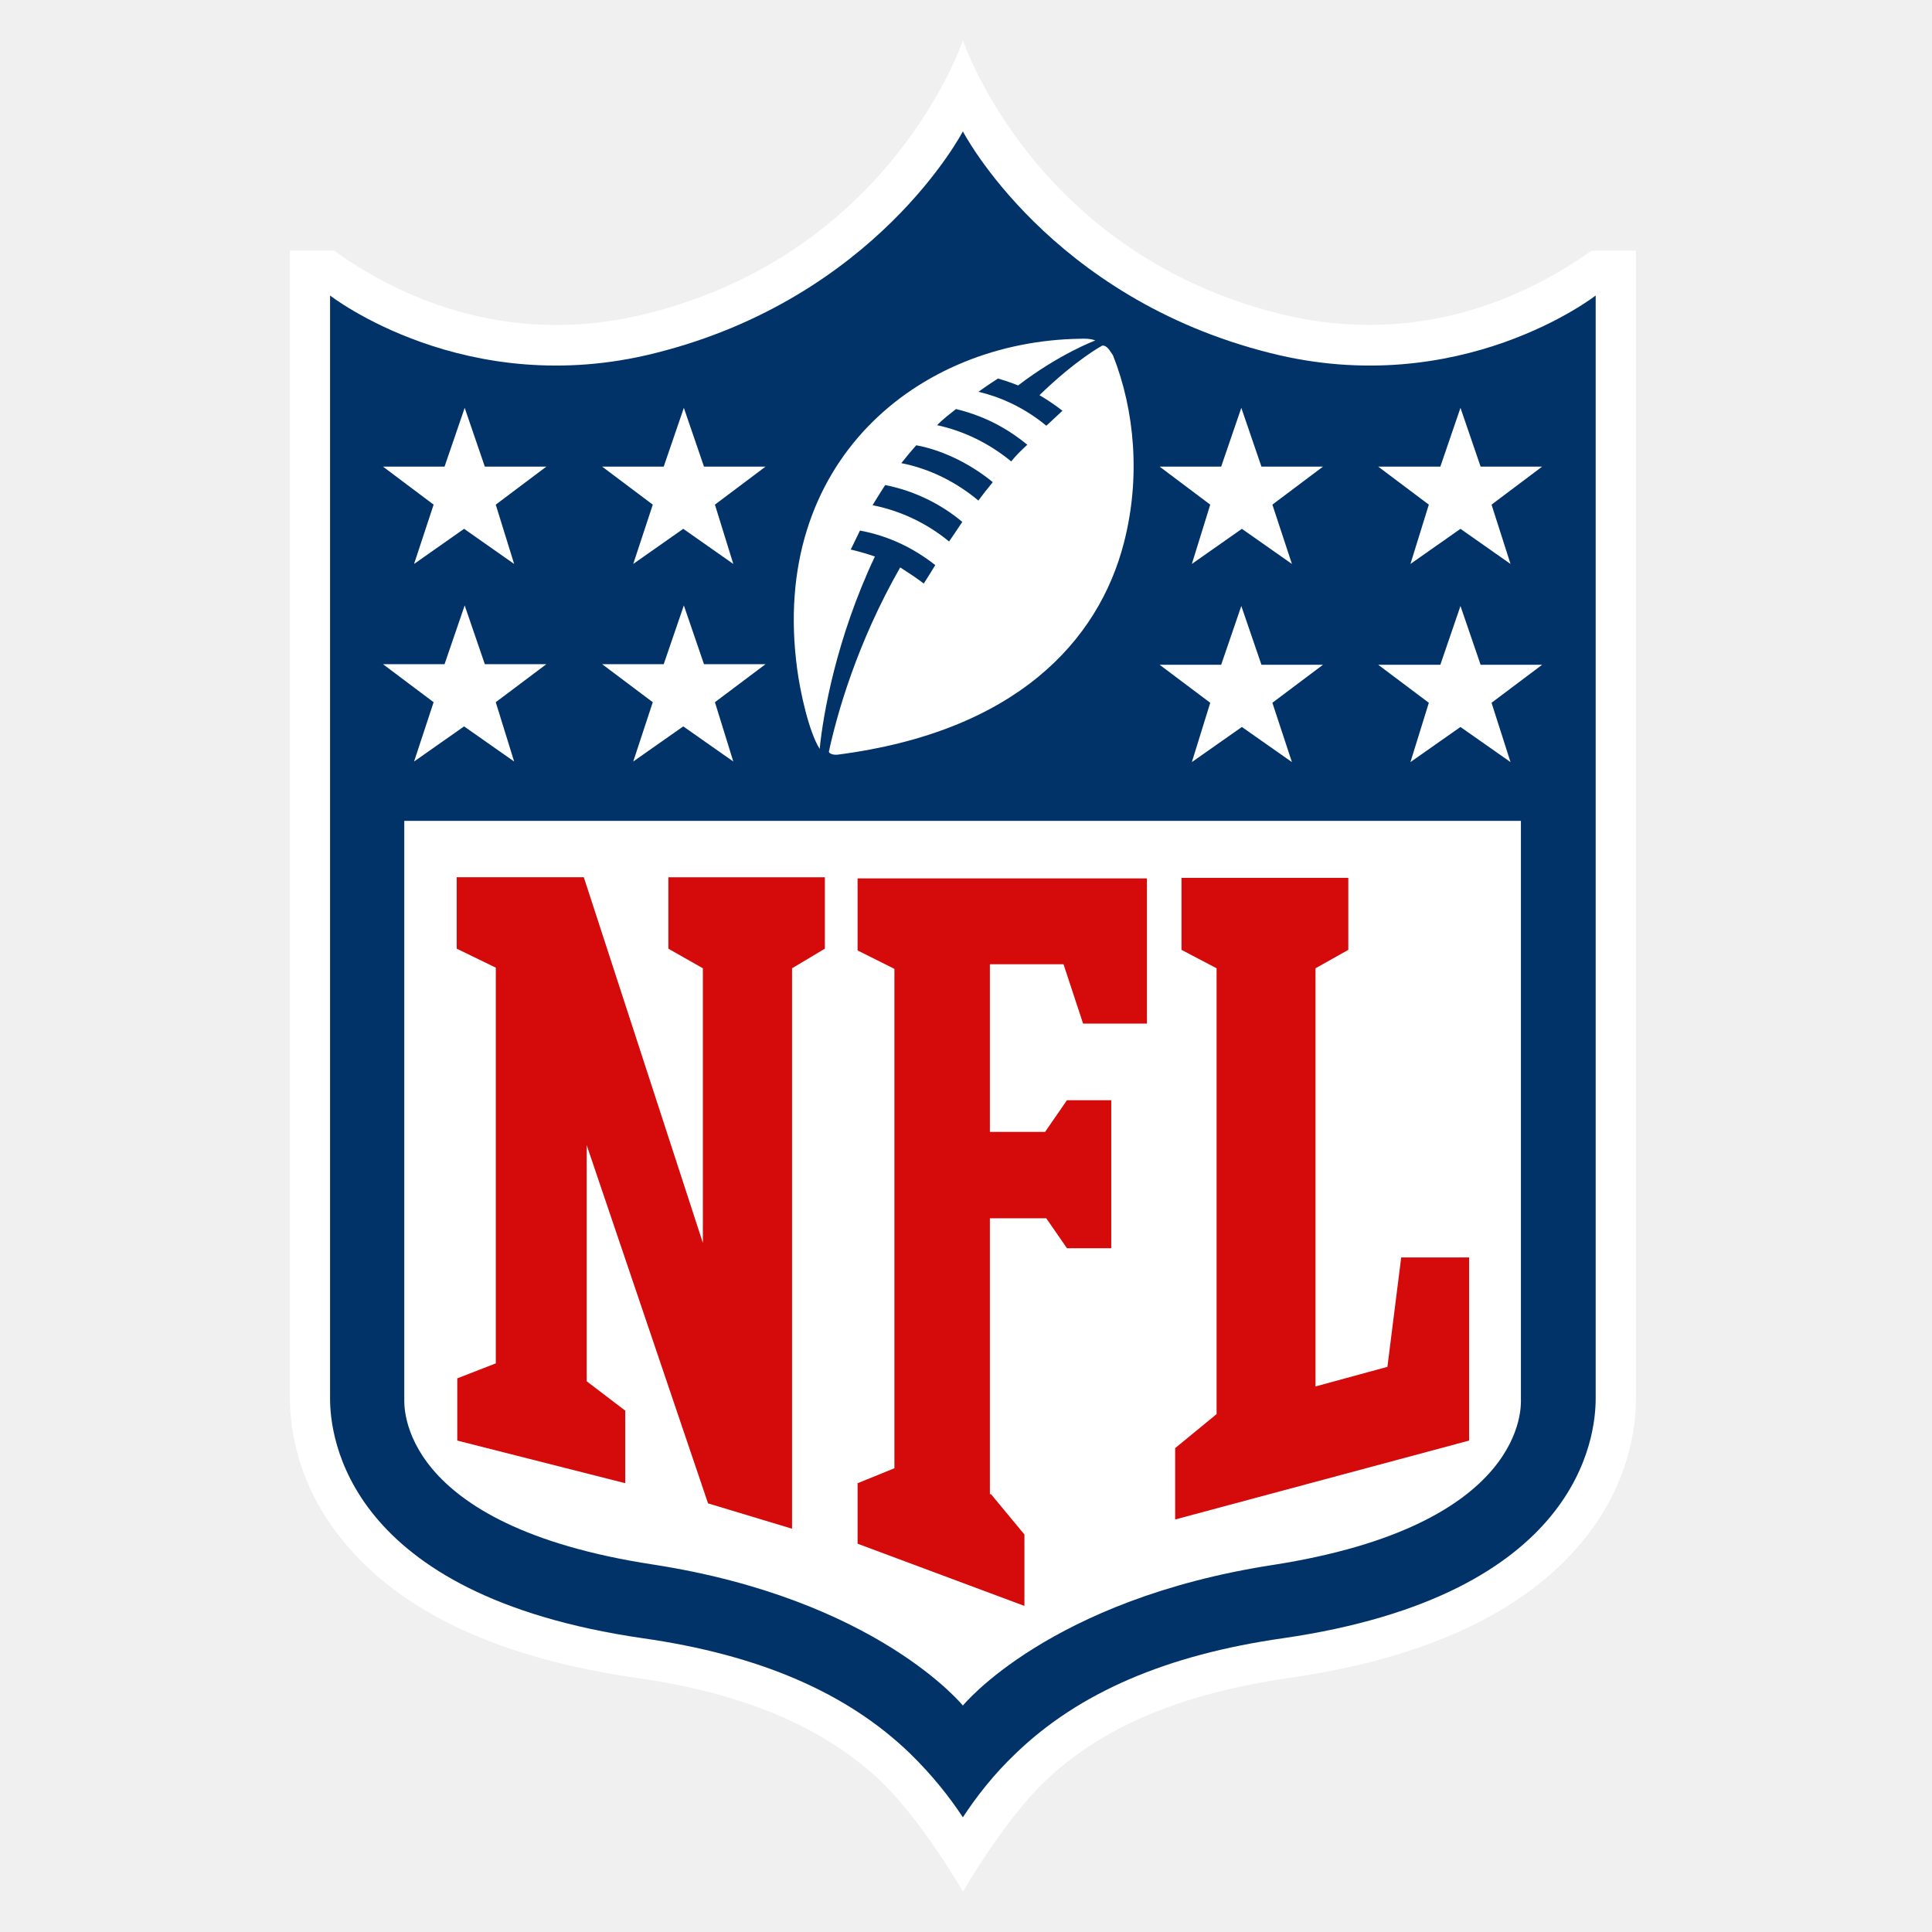
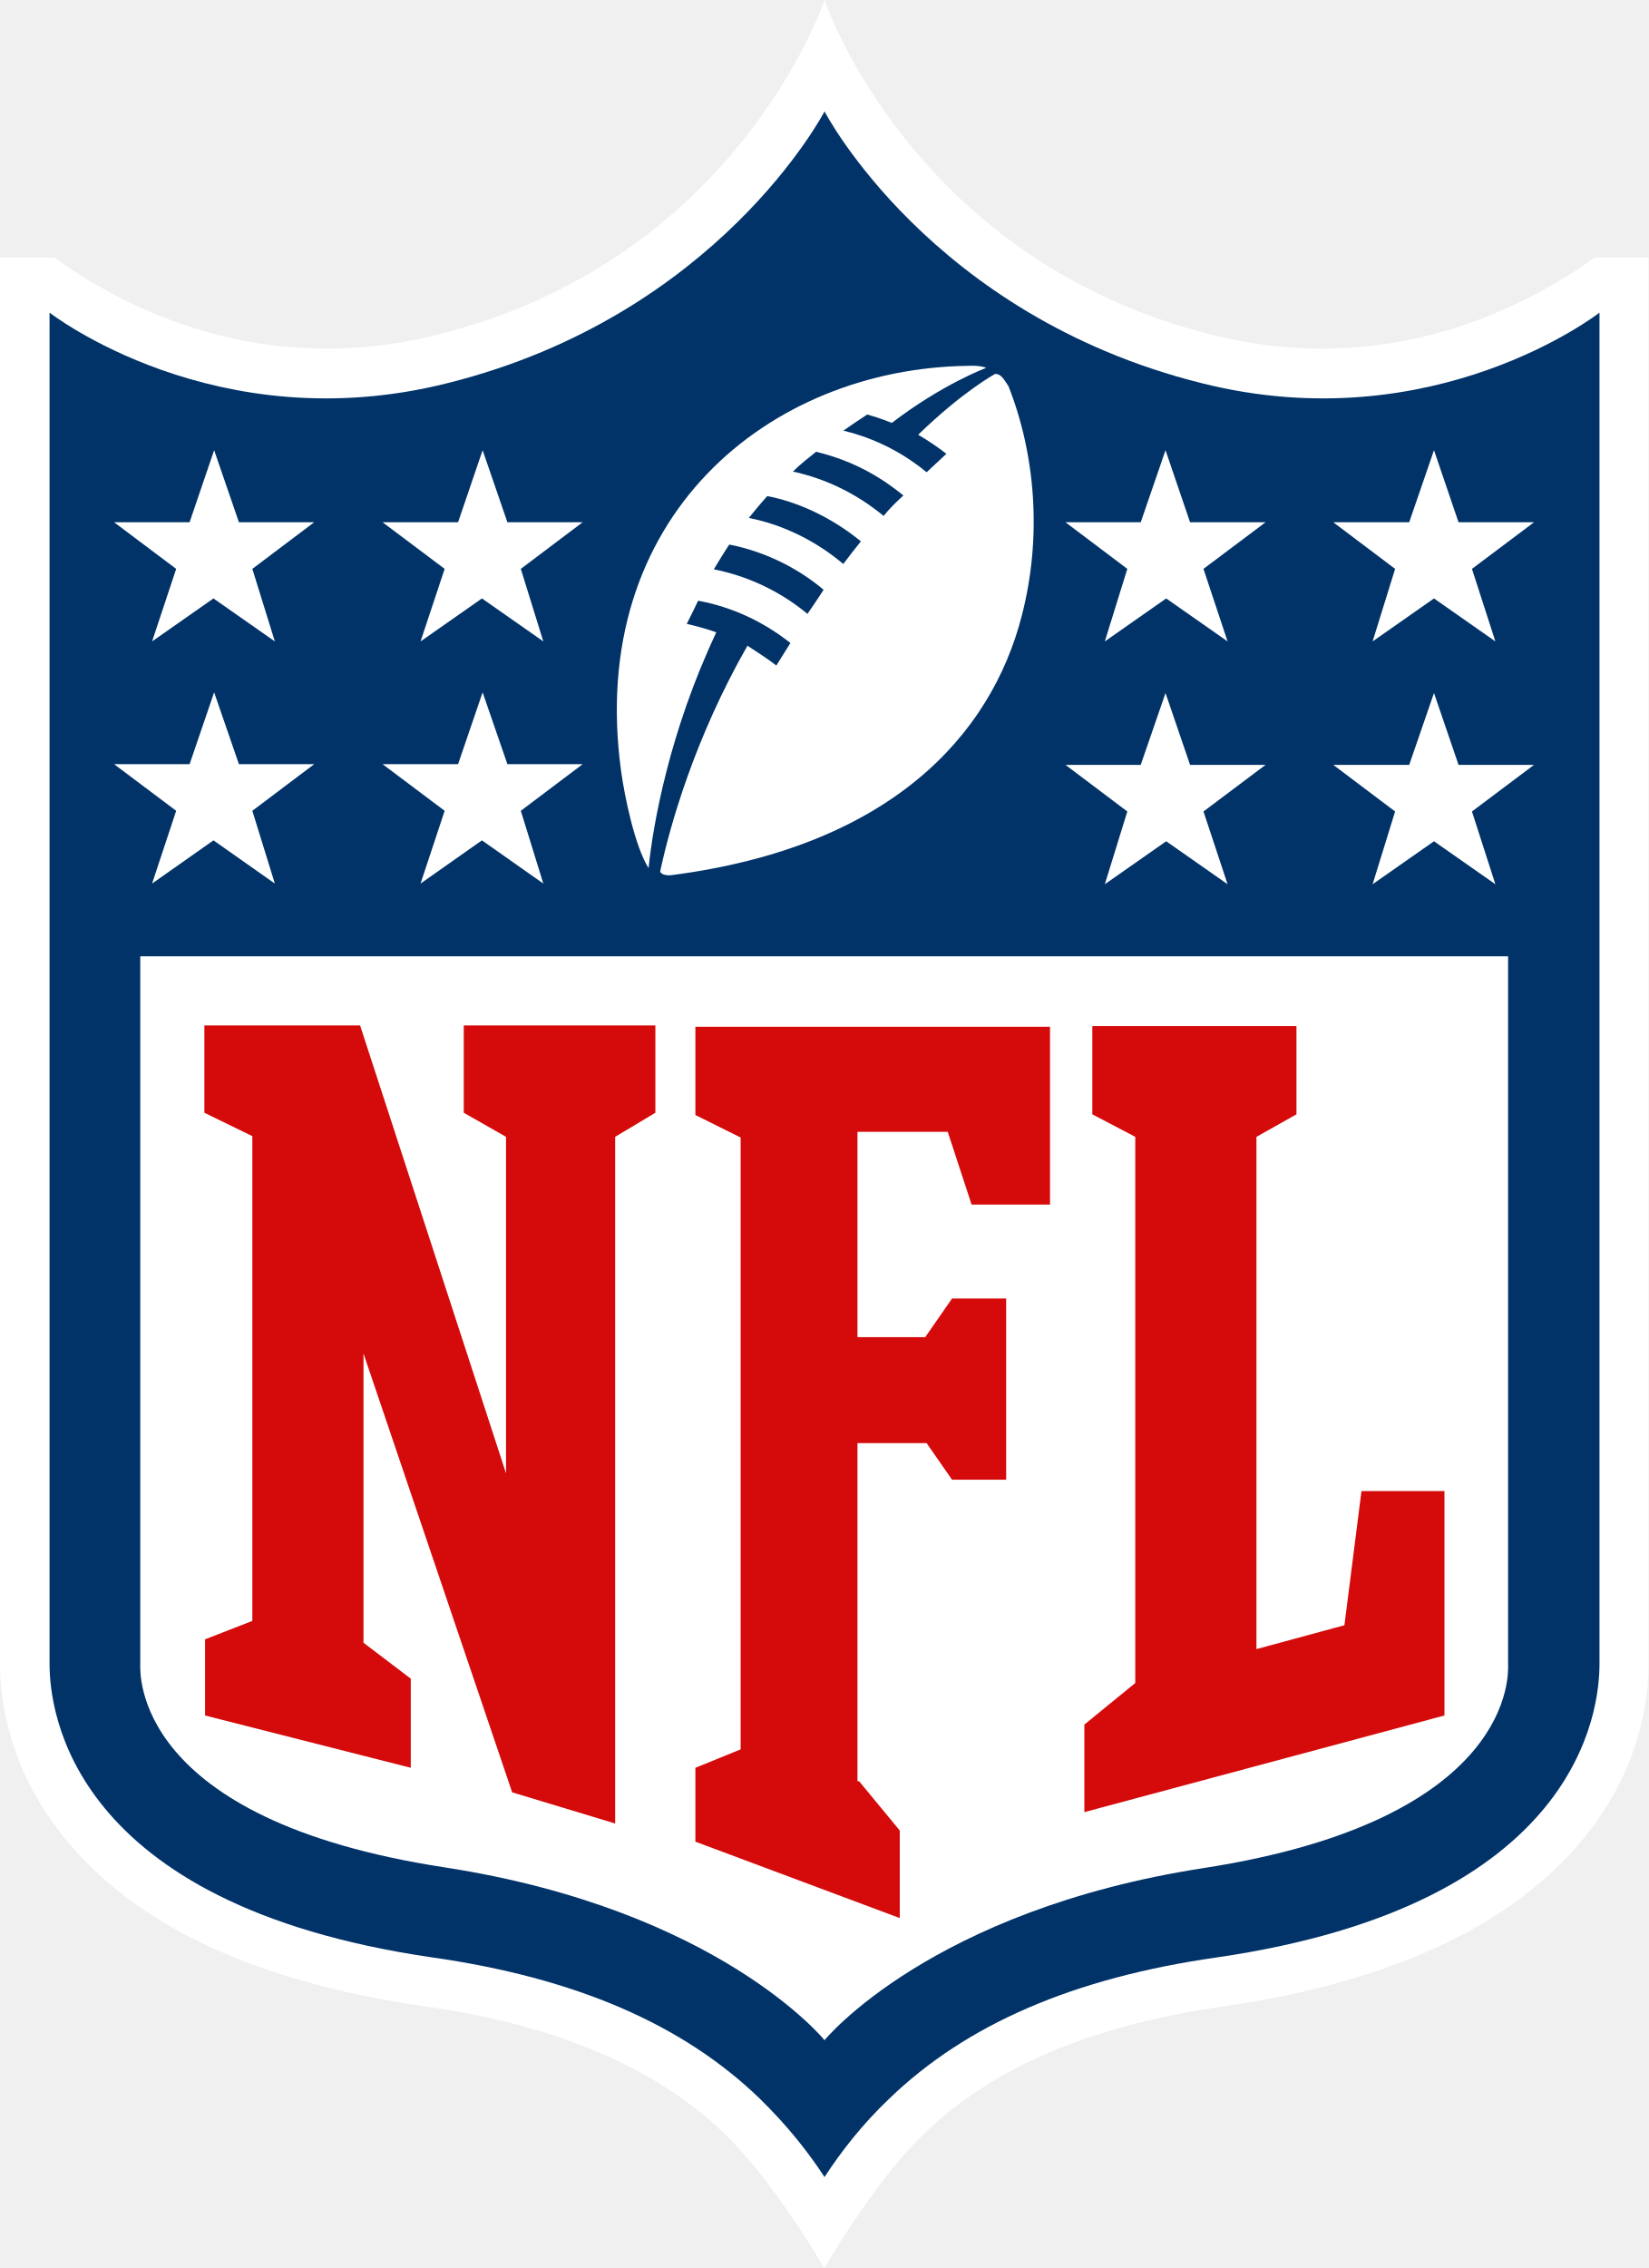
- <svg xmlns="http://www.w3.org/2000/svg" id="Layer_1" version="1.1" viewBox="0 0 500 500">
-   <defs>
-     <style>
-       .st0 {
-         fill: #fff;
-       }
- 
-       .st1 {
-         fill: #013369;
-       }
- 
-       .st2 {
-         fill: #d50a0a;
-       }
-     </style>
-   </defs>
-   <path class="st0" d="M411.92,64.86c-15.04,10.73-43.62,25.49-80.54,16.4-63.87-15.8-82.18-70.81-82.18-70.81,0,0-18.31,55.15-82.18,70.81-36.92,9.09-65.51-5.52-80.54-16.4h-11.46v297.09c0,7.45,1.79,22.36,14,37.12,15.04,18.33,40.5,30.11,75.78,35.18,28.14,4.02,48.83,12.97,63.42,26.98,10.72,10.43,20.99,28.32,20.99,28.32,0,0,10.57-18.33,20.99-28.32,14.59-14.16,35.43-22.96,63.42-26.98,35.29-5.07,60.74-16.99,75.78-35.18,12.21-14.76,13.99-29.67,13.99-37.12V64.86s-11.46,0-11.46,0Z" />
-   <path class="st1" d="M412.96,76.48s-34.99,27.28-84.12,14.91c-57.32-14.31-79.65-57.39-79.65-57.39,0,0-22.33,43.08-79.65,57.39-49.13,12.37-84.12-14.91-84.12-14.91v285.47c0,9.69,4.02,50.83,80.84,62.01,30.37,4.32,53,14.16,69.23,29.81,5.81,5.67,10.27,11.33,13.7,16.55,3.42-5.22,7.89-11.03,13.7-16.55,16.23-15.65,38.86-25.49,69.23-29.81,76.82-11.18,80.84-52.32,80.84-62.01V76.48h0Z" />
-   <path class="st0" d="M249.19,441.4s22.33-27.43,80.1-36.37c66.25-10.29,64.32-41.44,64.32-42.93v-149.66H104.63v149.52c0,1.64-1.93,32.79,64.32,42.93,57.92,8.94,80.25,36.52,80.25,36.52h0Z" />
-   <path class="st2" d="M181.9,321.7v-71.11l-8.93-5.07v-18.48h40.5v18.48l-8.49,5.07v145.04l-21.74-6.56-31.41-92.72v61.12l9.98,7.6v18.78l-43.47-11.03v-16.1l9.97-3.88v-102.41l-10.12-4.92v-18.48h32.9l30.82,94.66h0ZM256.48,386.7l8.64,10.43v18.48l-43.18-16.1v-15.65l9.53-3.88v-129.24l-9.53-4.77v-18.63h74.89v37.56h-16.53l-5.06-15.35h-19.06v43.38h14.29l5.66-8.2h11.46v38.31h-11.46l-5.36-7.75h-14.59v71.4h.3,0ZM304.13,393.25v-18.48l10.72-8.8v-115.38l-9.08-4.77v-18.63h43.17v18.63l-8.49,4.77v108.22l18.61-5.07,3.57-28.32h17.57v47.4l-76.08,20.42h0Z" />
-   <path class="st0" d="M112.22,181.73l-13.1-9.84h15.93l5.21-15.21,5.21,15.21h15.93l-13.1,9.84,4.76,15.35-12.95-9.09-12.95,9.09,5.06-15.35h0ZM168.94,181.73l-13.1-9.84h15.93l5.21-15.21,5.21,15.21h15.93l-13.1,9.84,4.76,15.35-12.95-9.09-12.95,9.09,5.06-15.35h0ZM112.22,130.6l-13.1-9.84h15.93l5.21-15.21,5.21,15.21h15.93l-13.1,9.84,4.76,15.35-12.95-9.09-12.95,9.09,5.06-15.35h0ZM168.94,130.6l-13.1-9.84h15.93l5.21-15.21,5.21,15.21h15.93l-13.1,9.84,4.76,15.35-12.95-9.09-12.95,9.09,5.06-15.35h0ZM390.92,197.23l-12.95-9.09-12.95,9.09,4.76-15.35-13.1-9.84h16.08l5.21-15.21,5.21,15.21h15.93l-13.1,9.84,4.91,15.35h0ZM334.35,197.23l-12.95-9.09-12.95,9.09,4.76-15.35-13.1-9.84h15.93l5.21-15.21,5.21,15.21h15.93l-13.1,9.84,5.06,15.35h0ZM390.92,145.95l-12.95-9.09-12.95,9.09,4.76-15.35-13.1-9.84h16.08l5.21-15.21,5.21,15.21h15.93l-13.1,9.84,4.91,15.35h0ZM334.35,145.95l-12.95-9.09-12.95,9.09,4.76-15.35-13.1-9.84h15.93l5.21-15.21,5.21,15.21h15.93l-13.1,9.84,5.06,15.35h0ZM285.22,89.45c1.34-.15,2.08,1.49,2.83,2.53,5.66,14.31,7.15,31.75,2.83,48.45-6.55,25.49-27.99,48.89-73.99,54.86-1.04.15-2.23-.15-2.38-.74,2.08-9.69,7.29-28.17,18.46-47.7,2.08,1.34,4.17,2.68,6.1,4.17.74-1.19,1.64-2.53,2.98-4.77-5.66-4.47-12.21-7.6-19.5-8.94,0,0-1.34,2.83-2.38,4.92,0,0,2.83.6,6.25,1.79-9.98,21.17-13.4,40.85-14.29,49.79-2.83-4.47-5.06-14.91-5.81-20.57-7.29-53.67,31.26-84.97,73.25-85.57,2.83-.15,3.87.45,3.87.45,0,0-9.23,3.43-19.95,11.63,0,0-2.53-1.04-5.21-1.79-1.64,1.04-3.42,2.24-5.06,3.43,5.06,1.19,11.46,3.73,17.57,8.79,1.34-1.19,2.68-2.53,4.17-3.88-1.49-1.19-3.87-2.83-5.95-4.03,9.53-9.24,16.23-12.82,16.23-12.82h0ZM245.62,140.14c1.04-1.49,2.23-3.28,3.42-5.07-4.76-4.02-11.61-7.9-19.95-9.54-1.19,1.79-3.27,5.22-3.27,5.22,6.85,1.34,13.85,4.47,19.8,9.39h0ZM253.21,129.55c1.19-1.64,2.38-3.13,3.72-4.77-6.55-5.37-13.99-8.5-19.8-9.54-1.34,1.49-2.68,3.13-3.87,4.62,7.59,1.49,14.44,5.07,19.95,9.69h0ZM261.7,119.42c1.19-1.49,2.53-2.83,4.17-4.32-4.02-3.28-9.83-7.15-18.46-9.24-1.49,1.19-3.27,2.53-4.91,4.17,6.85,1.49,13.4,4.62,19.21,9.39h0Z" />
+ <svg xmlns="http://www.w3.org/2000/svg" id="Layer_1" data-name="Layer 1" viewBox="0 0 72.53 99.75">
+   <path id="White-BG" d="M70.15,11.33c-3.13,2.23-9.08,5.31-16.77,3.41C40.08,11.45,36.27,0,36.27,0c0,0-3.81,11.48-17.11,14.74-7.69,1.89-13.64-1.15-16.77-3.41H0v61.86c0,1.55.37,4.66,2.91,7.73,3.13,3.82,8.43,6.27,15.78,7.32,5.86.84,10.17,2.7,13.2,5.62,2.23,2.17,4.37,5.9,4.37,5.9,0,0,2.2-3.82,4.37-5.9,3.04-2.95,7.38-4.78,13.2-5.62,7.35-1.06,12.65-3.54,15.78-7.32,2.54-3.07,2.91-6.18,2.91-7.73V11.33h-2.39Z" fill="#fff" />
+   <path id="Blue-BG" d="M70.36,13.75s-7.28,5.68-17.51,3.1c-11.93-2.98-16.58-11.95-16.58-11.95,0,0-4.65,8.97-16.58,11.95-10.23,2.58-17.51-3.1-17.51-3.1v59.43c0,2.02.84,10.58,16.83,12.91,6.32.9,11.04,2.95,14.41,6.21,1.21,1.18,2.14,2.36,2.85,3.45.71-1.09,1.64-2.3,2.85-3.45,3.38-3.26,8.09-5.31,14.41-6.21,15.99-2.33,16.83-10.89,16.83-12.91V13.75h0Z" fill="#013369" />
+   <path id="Inner_White" data-name="Inner White" d="M36.27,89.73s4.65-5.71,16.68-7.57c13.79-2.14,13.39-8.63,13.39-8.94v-31.16H6.17v31.13c0,.34-.4,6.83,13.39,8.94,12.06,1.86,16.71,7.6,16.71,7.6h0Z" fill="#fff" />
+   <polygon id="N" points="22.26 64.8 22.26 50 20.4 48.94 20.4 45.1 28.83 45.1 28.83 48.94 27.06 50 27.06 80.2 22.53 78.83 15.99 59.53 15.99 72.25 18.07 73.83 18.07 77.75 9.02 75.45 9.02 72.1 11.1 71.29 11.1 49.97 8.99 48.94 8.99 45.1 15.84 45.1 22.26 64.8" fill="#d50a0a" />
+   <polygon id="F" points="37.79 78.34 39.58 80.51 39.58 84.36 30.59 81 30.59 77.75 32.58 76.94 32.58 50.03 30.59 49.04 30.59 45.16 46.19 45.16 46.19 52.98 42.74 52.98 41.69 49.78 37.72 49.78 37.72 58.81 40.7 58.81 41.88 57.11 44.26 57.11 44.26 65.08 41.88 65.08 40.76 63.47 37.72 63.47 37.72 78.34 37.79 78.34" fill="#d50a0a" />
+   <polygon id="L" points="47.7 79.7 47.7 75.85 49.94 74.02 49.94 50 48.05 49.01 48.05 45.13 57.03 45.13 57.03 49.01 55.27 50 55.27 72.53 59.14 71.48 59.89 65.58 63.54 65.58 63.54 75.45 47.7 79.7 47.7 79.7" fill="#d50a0a" />
+   <polygon id="Star-L-LL" points="7.75 35.66 5.02 33.61 8.34 33.61 9.42 30.45 10.51 33.61 13.82 33.61 11.1 35.66 12.09 38.86 9.39 36.96 6.69 38.86 7.75 35.66" fill="#fff" />
+   <polygon id="Star-L-LR" points="19.56 35.66 16.83 33.61 20.15 33.61 21.23 30.45 22.32 33.61 25.63 33.61 22.91 35.66 23.9 38.86 21.2 36.96 18.5 38.86 19.56 35.66" fill="#fff" />
+   <polygon id="Star-L-UL" points="7.75 25.02 5.02 22.97 8.34 22.97 9.42 19.8 10.51 22.97 13.82 22.97 11.1 25.02 12.09 28.21 9.39 26.32 6.69 28.21 7.75 25.02" fill="#fff" />
+   <polygon id="Star-L-UR" points="19.56 25.02 16.83 22.97 20.15 22.97 21.23 19.8 22.32 22.97 25.63 22.97 22.91 25.02 23.9 28.21 21.2 26.32 18.5 28.21 19.56 25.02" fill="#fff" />
+   <polygon id="Star-R-LR" points="65.78 38.89 63.08 37 60.38 38.89 61.37 35.69 58.65 33.64 61.99 33.64 63.08 30.48 64.16 33.64 67.48 33.64 64.75 35.69 65.78 38.89" fill="#fff" />
+   <polygon id="Star-R-LL" points="54 38.89 51.3 37 48.6 38.89 49.59 35.69 46.87 33.64 50.18 33.64 51.27 30.48 52.35 33.64 55.67 33.64 52.94 35.69 54 38.89" fill="#fff" />
+   <polygon id="Star-R-UR" points="65.78 28.21 63.08 26.32 60.38 28.21 61.37 25.02 58.65 22.97 61.99 22.97 63.08 19.8 64.16 22.97 67.48 22.97 64.75 25.02 65.78 28.21" fill="#fff" />
+   <polygon id="Star-R-UL" points="54 28.21 51.3 26.32 48.6 28.21 49.59 25.02 46.87 22.97 50.18 22.97 51.27 19.8 52.35 22.97 55.67 22.97 52.94 25.02 54 28.21" fill="#fff" />
+   <path id="Football" d="M43.77,16.45c.28-.03.43.31.59.53,1.18,2.98,1.49,6.61.59,10.09-1.36,5.31-5.83,10.18-15.41,11.42-.22.03-.46-.03-.5-.16.43-2.02,1.52-5.87,3.84-9.93.43.28.87.56,1.27.87.15-.25.34-.53.62-.99-1.18-.93-2.54-1.58-4.06-1.86,0,0-.28.59-.5,1.02,0,0,.59.12,1.3.37-2.08,4.41-2.79,8.5-2.98,10.37-.59-.93-1.05-3.1-1.21-4.28-1.52-11.17,6.51-17.69,15.25-17.81.59-.03.81.09.81.09,0,0-1.92.71-4.15,2.42,0,0-.53-.22-1.08-.37-.34.22-.71.47-1.05.71,1.05.25,2.39.78,3.66,1.83.28-.25.56-.53.87-.81-.31-.25-.81-.59-1.24-.84,1.98-1.92,3.38-2.67,3.38-2.67h0Z" fill="#fff" />
+   <path id="Lace-L" d="M35.52,27c.22-.31.46-.68.71-1.06-.99-.84-2.42-1.65-4.15-1.99-.25.37-.68,1.09-.68,1.09,1.43.28,2.88.93,4.12,1.96Z" fill="#013369" />
+   <path id="Lace-M" d="M37.1,24.8c.25-.34.5-.65.77-.99-1.36-1.12-2.91-1.77-4.12-1.99-.28.31-.56.65-.81.96,1.58.31,3.01,1.06,4.15,2.02Z" fill="#013369" />
+   <path id="Lace-U" d="M38.87,22.69c.25-.31.53-.59.87-.9-.84-.68-2.05-1.49-3.84-1.92-.31.25-.68.53-1.02.87,1.43.31,2.79.96,4,1.96h0Z" fill="#013369" />
</svg>
